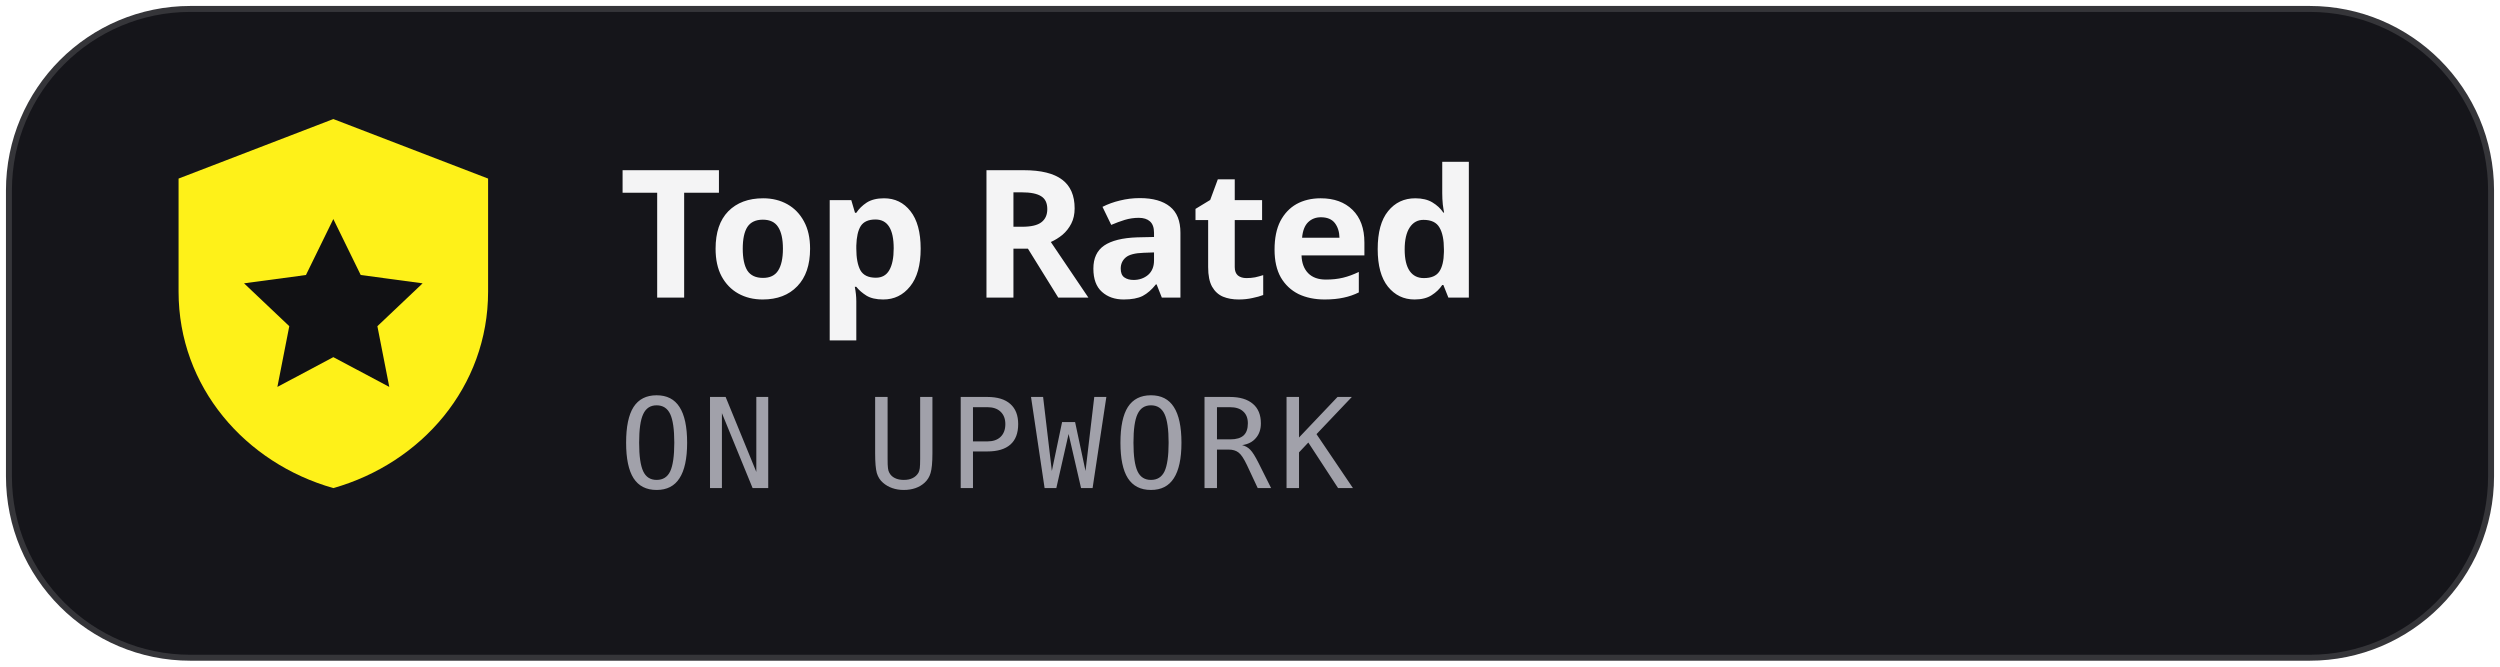
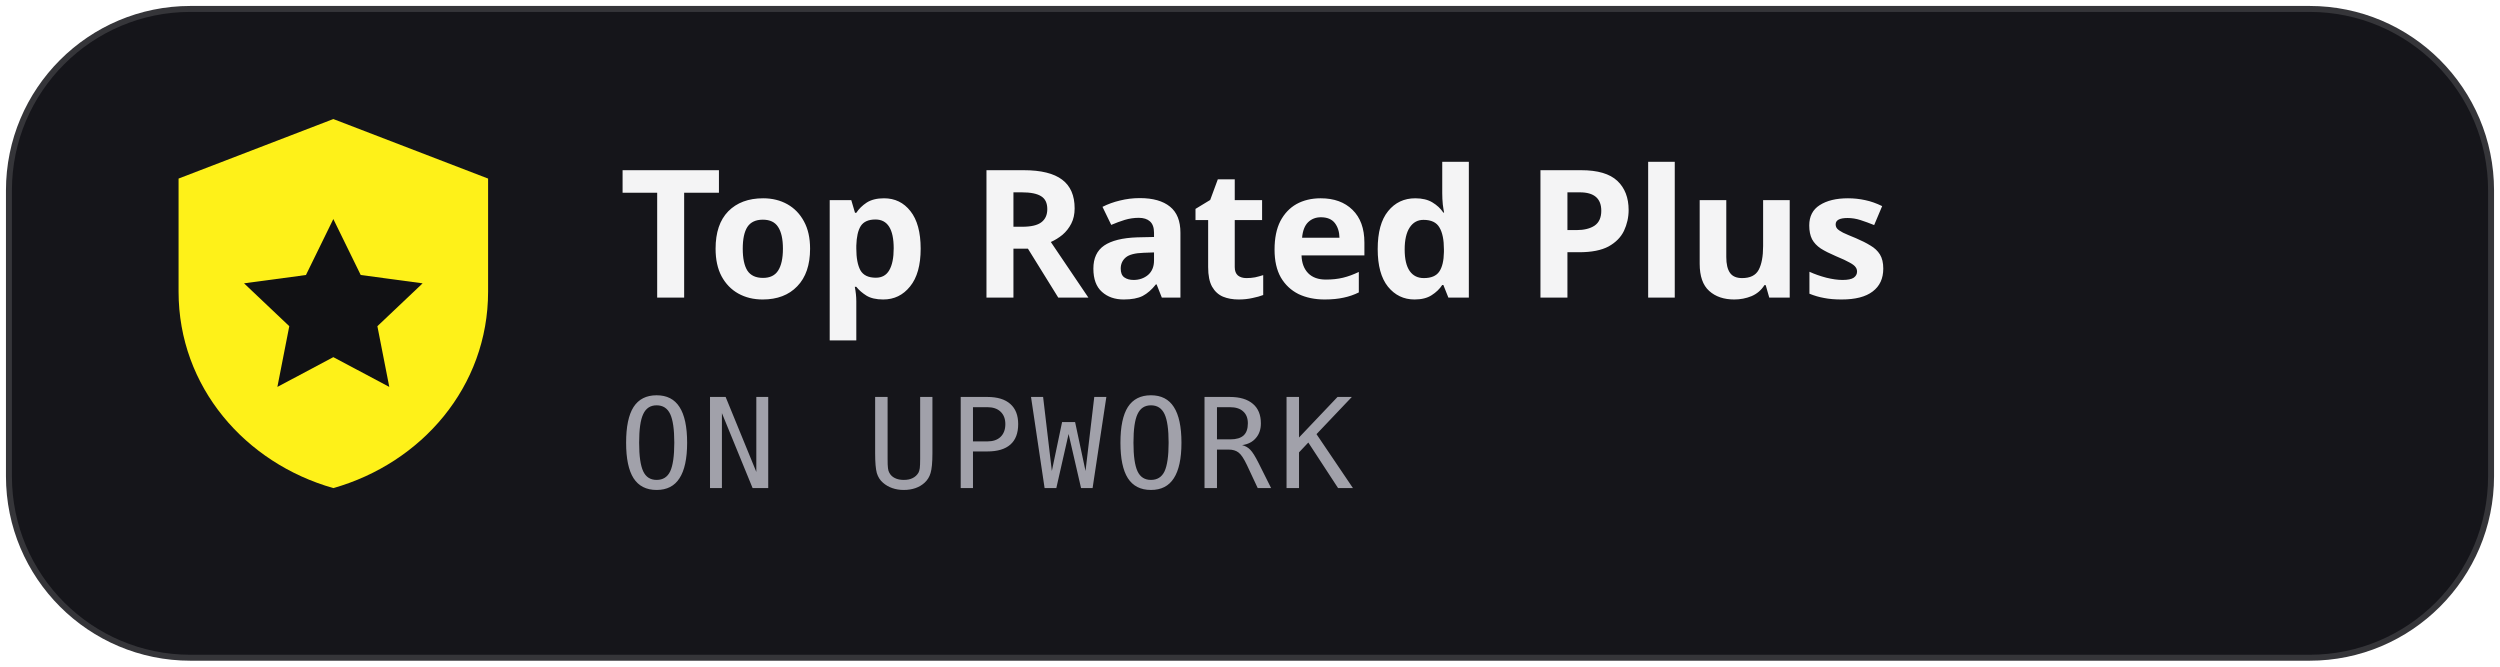
- <svg xmlns="http://www.w3.org/2000/svg" viewBox="0 0 210 56" role="img" aria-label="Top Rated on Upwork">
+ <svg xmlns="http://www.w3.org/2000/svg" viewBox="0 0 210 56" role="img" aria-label="Top Rated Plus on Upwork">
  <rect x=".5" y=".5" width="209" height="55" rx="15.5" fill="#15151a" stroke="rgba(255,255,255,.14)" />
  <path d="M28 10l13 5v9.5c0 8-5.6 14.4-13 16.5-7.4-2.1-13-8.5-13-16.5V15z" fill="#fef119" />
  <path d="M28 18.4l2.3 4.7 5.2.7-3.8 3.6 1 5.1-4.7-2.5-4.7 2.5 1-5.1-3.8-3.6 5.2-.7z" fill="#111114" />
-   <text x="52" y="25" fill="#f4f4f5" font-family="Space Grotesk, sans-serif" font-size="15" font-weight="600" letter-spacing="-.2">Top Rated</text>
+   <text x="52" y="25" fill="#f4f4f5" font-family="Space Grotesk, sans-serif" font-size="15" font-weight="600" letter-spacing="-.2">Top Rated Plus</text>
  <text x="52" y="41" fill="#a1a1aa" font-family="JetBrains Mono, monospace" font-size="10.5" letter-spacing=".6">ON UPWORK</text>
</svg>
